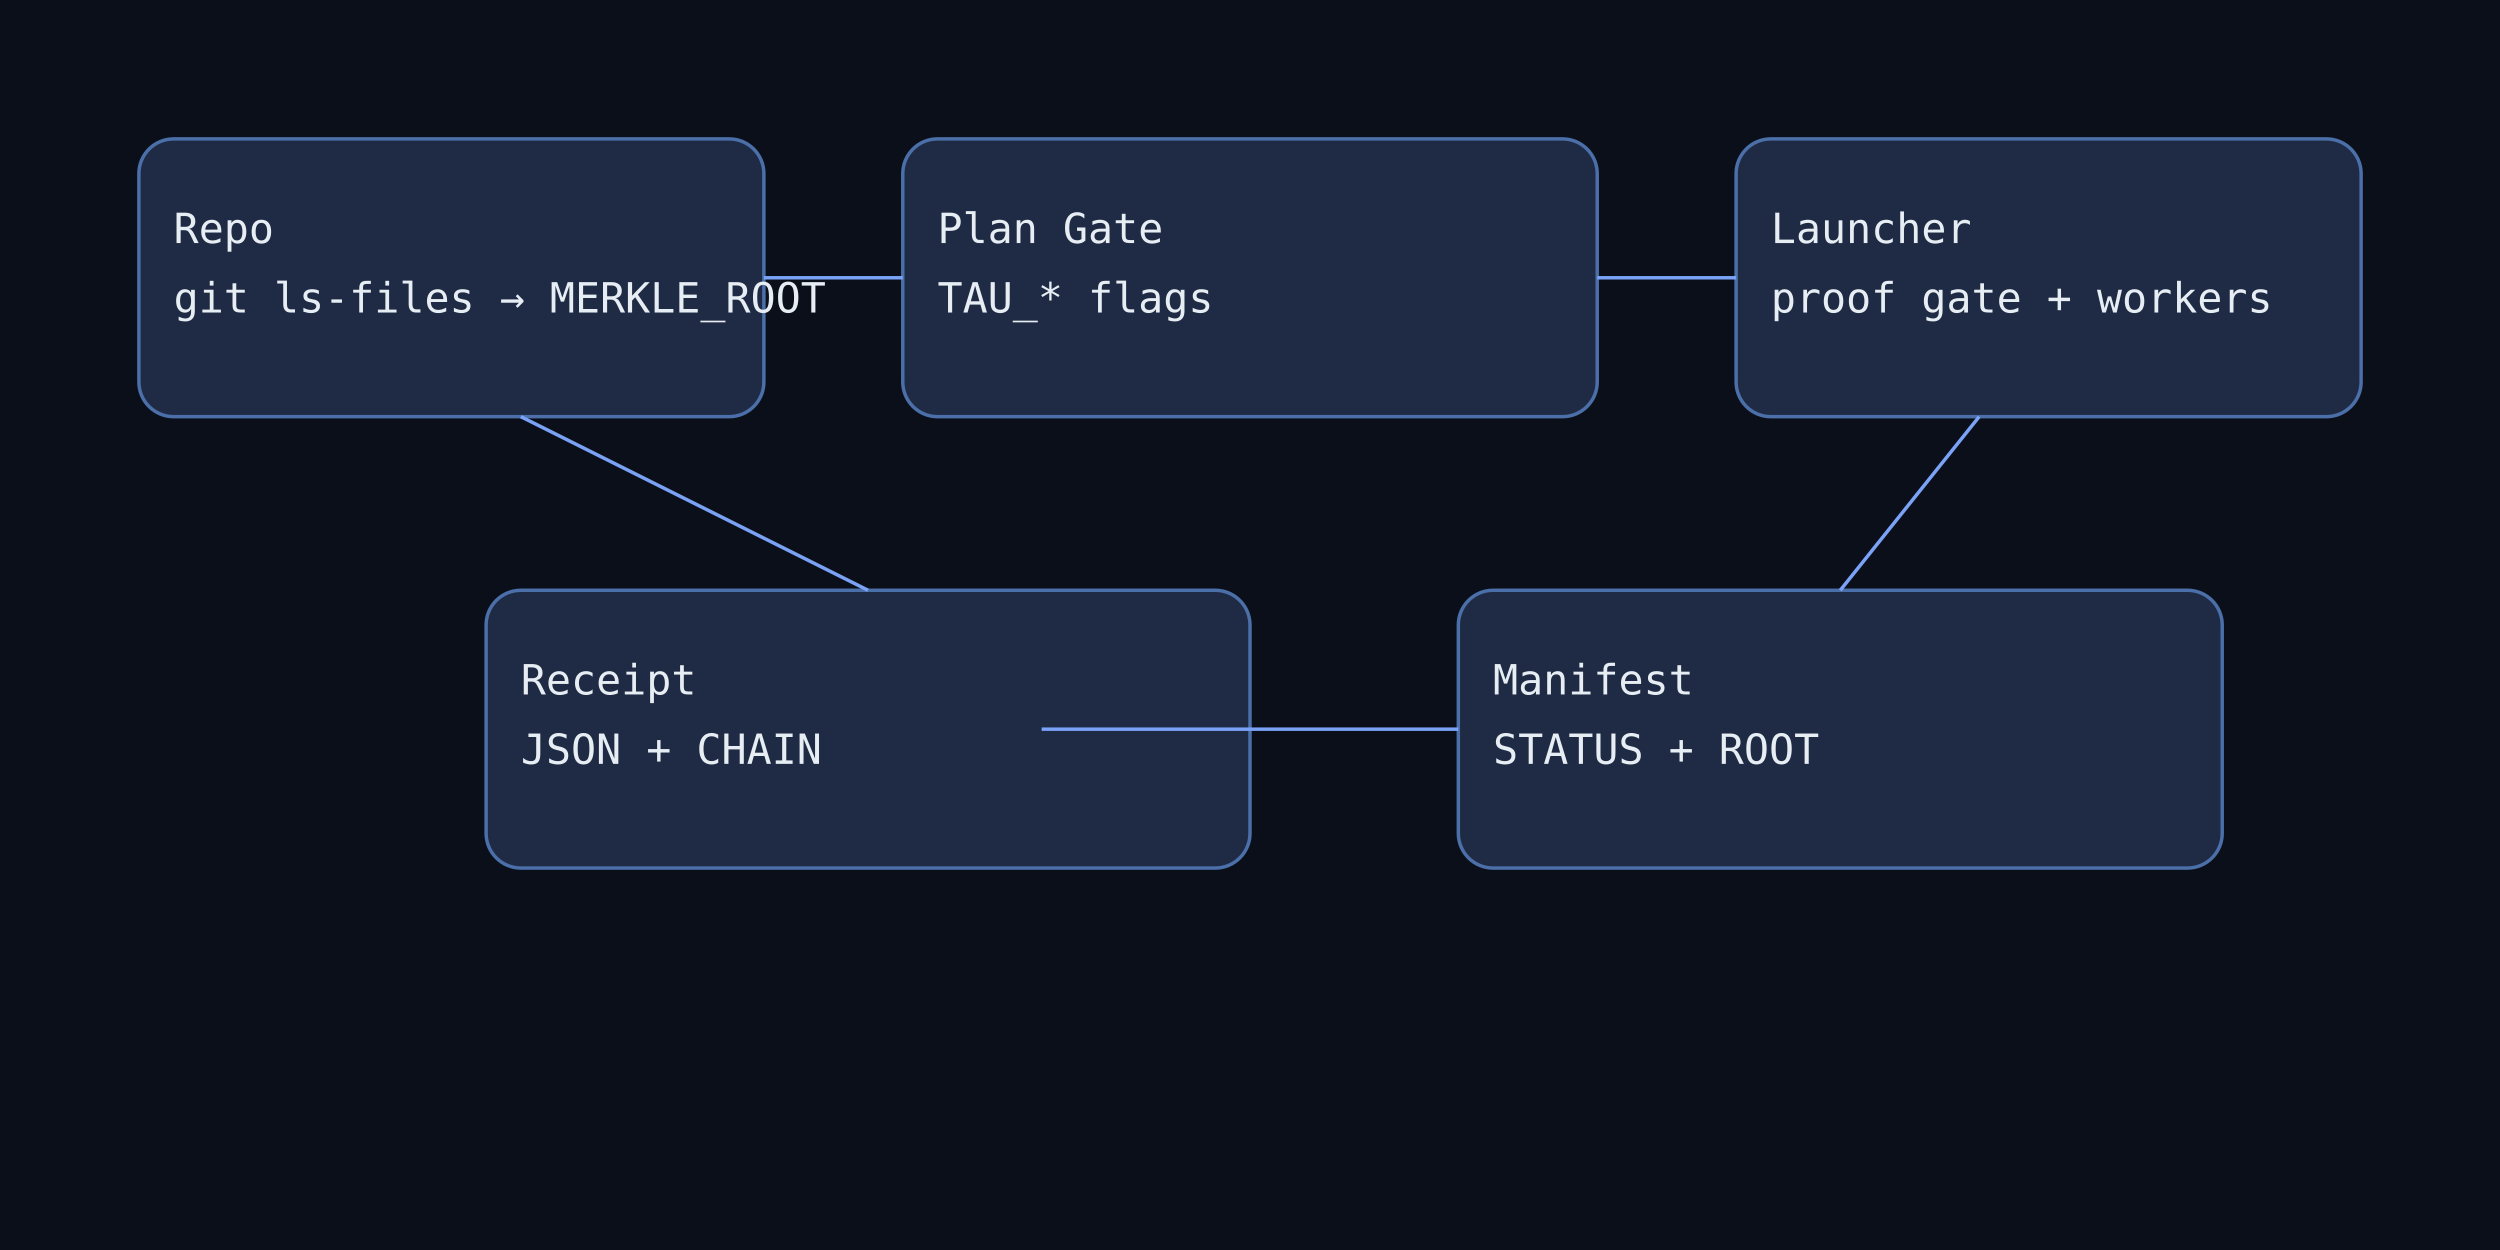
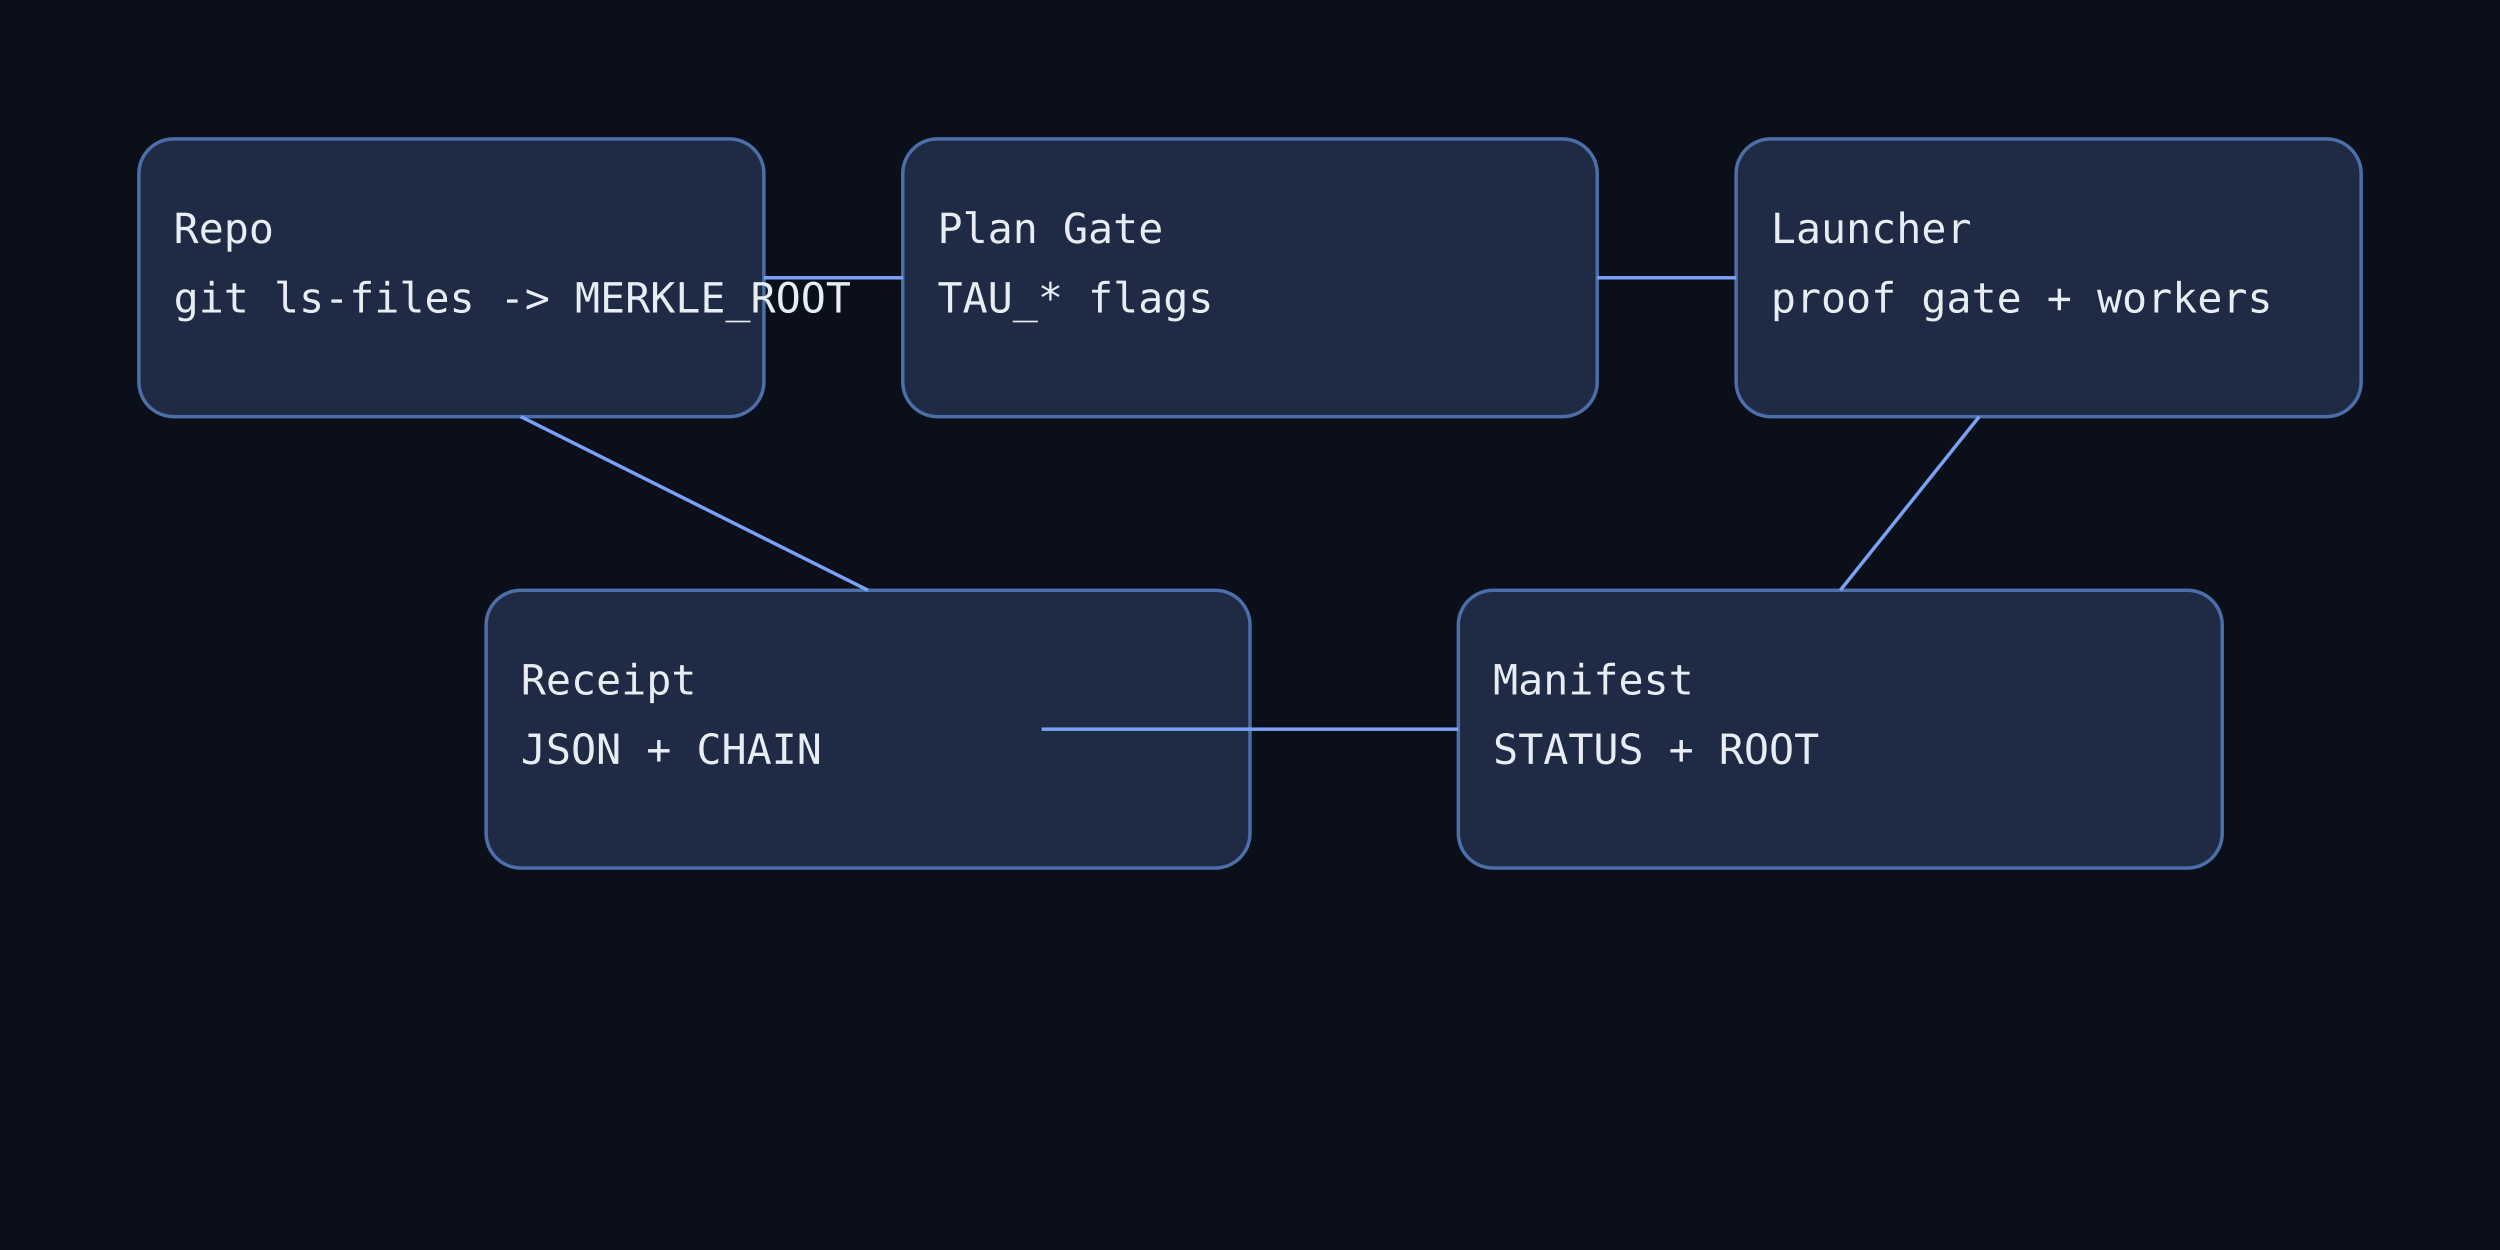
<svg xmlns="http://www.w3.org/2000/svg" width="720" height="360">
  <rect width="100%" height="100%" fill="#0b0f1a" />
  <g font-family="monospace" font-size="12" fill="#e6edf3">
    <rect x="40" y="40" width="180" height="80" rx="10" fill="#1f2a44" stroke="#4b6fa9" />
    <text x="50" y="70">Repo</text>
-     <text x="50" y="90">git ls-files → MERKLE_ROOT</text>
+     <text x="50" y="90">git ls-files -&gt; MERKLE_ROOT</text>
    <rect x="260" y="40" width="200" height="80" rx="10" fill="#1f2a44" stroke="#4b6fa9" />
    <text x="270" y="70">Plan Gate</text>
    <text x="270" y="90">TAU_* flags</text>
    <rect x="500" y="40" width="180" height="80" rx="10" fill="#1f2a44" stroke="#4b6fa9" />
    <text x="510" y="70">Launcher</text>
    <text x="510" y="90">proof gate + workers</text>
    <rect x="140" y="170" width="220" height="80" rx="10" fill="#1f2a44" stroke="#4b6fa9" />
    <text x="150" y="200">Receipt</text>
    <text x="150" y="220">JSON + CHAIN</text>
    <rect x="420" y="170" width="220" height="80" rx="10" fill="#1f2a44" stroke="#4b6fa9" />
    <text x="430" y="200">Manifest</text>
    <text x="430" y="220">STATUS + ROOT</text>
    <line x1="220" y1="80" x2="260" y2="80" stroke="#7aa2f7" />
    <line x1="460" y1="80" x2="500" y2="80" stroke="#7aa2f7" />
    <line x1="300" y1="210" x2="420" y2="210" stroke="#7aa2f7" />
    <line x1="150" y1="120" x2="250" y2="170" stroke="#7aa2f7" />
    <line x1="570" y1="120" x2="530" y2="170" stroke="#7aa2f7" />
  </g>
</svg>
